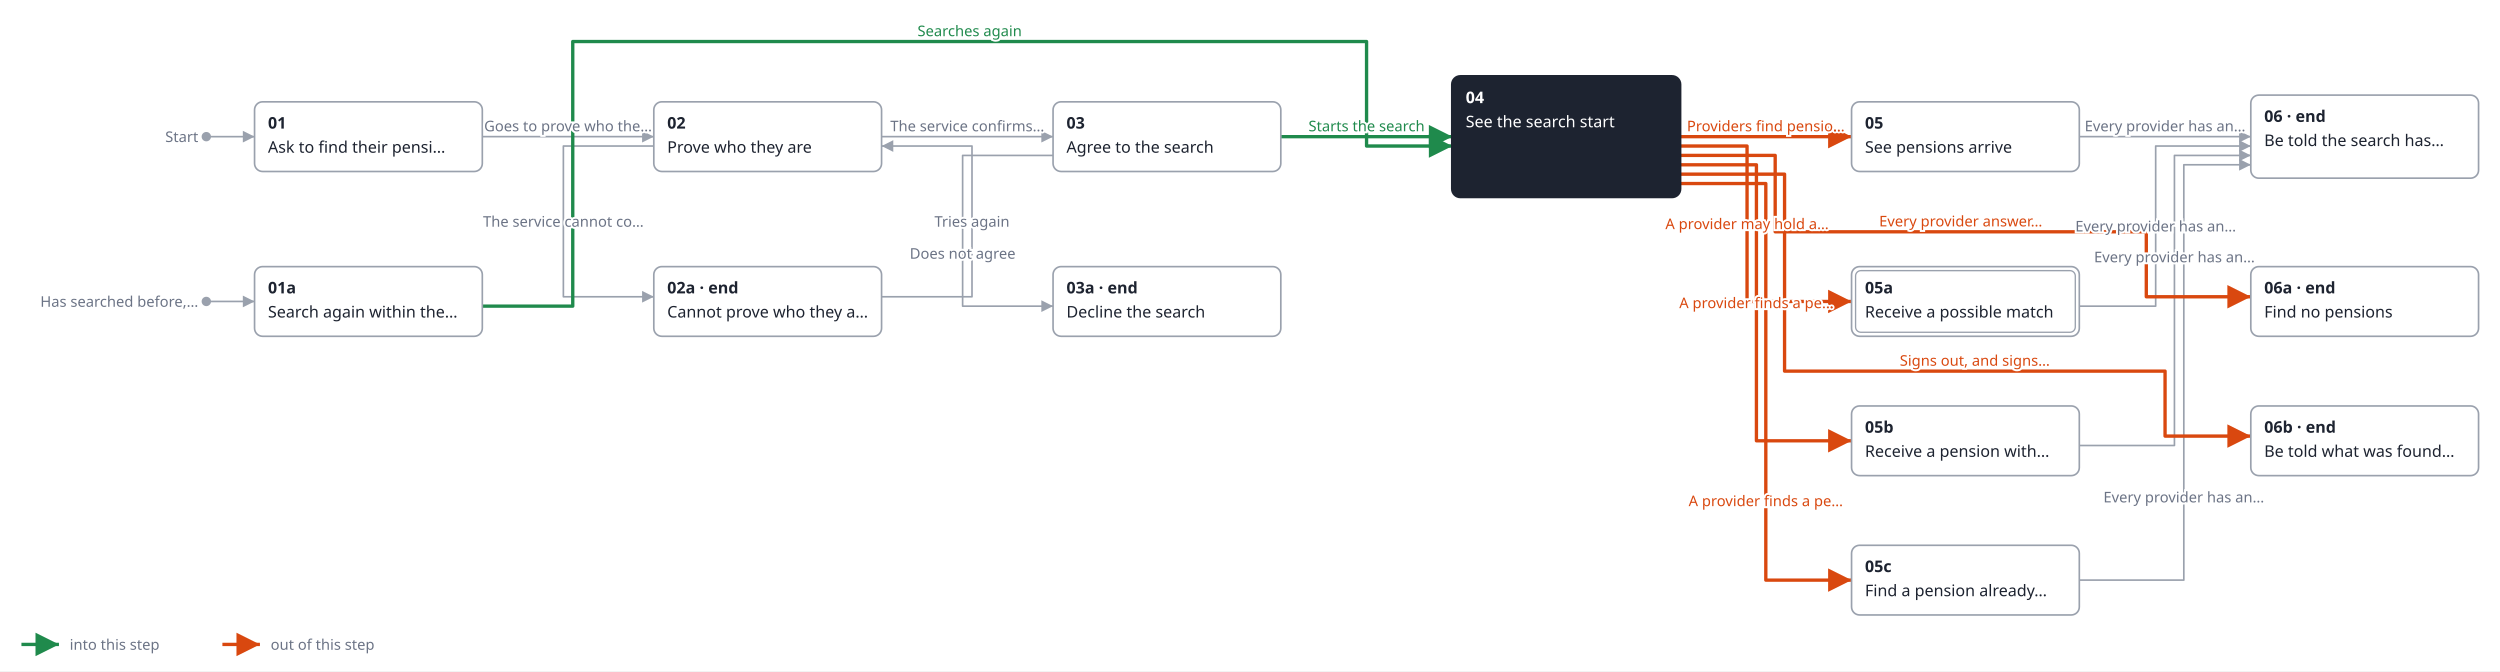
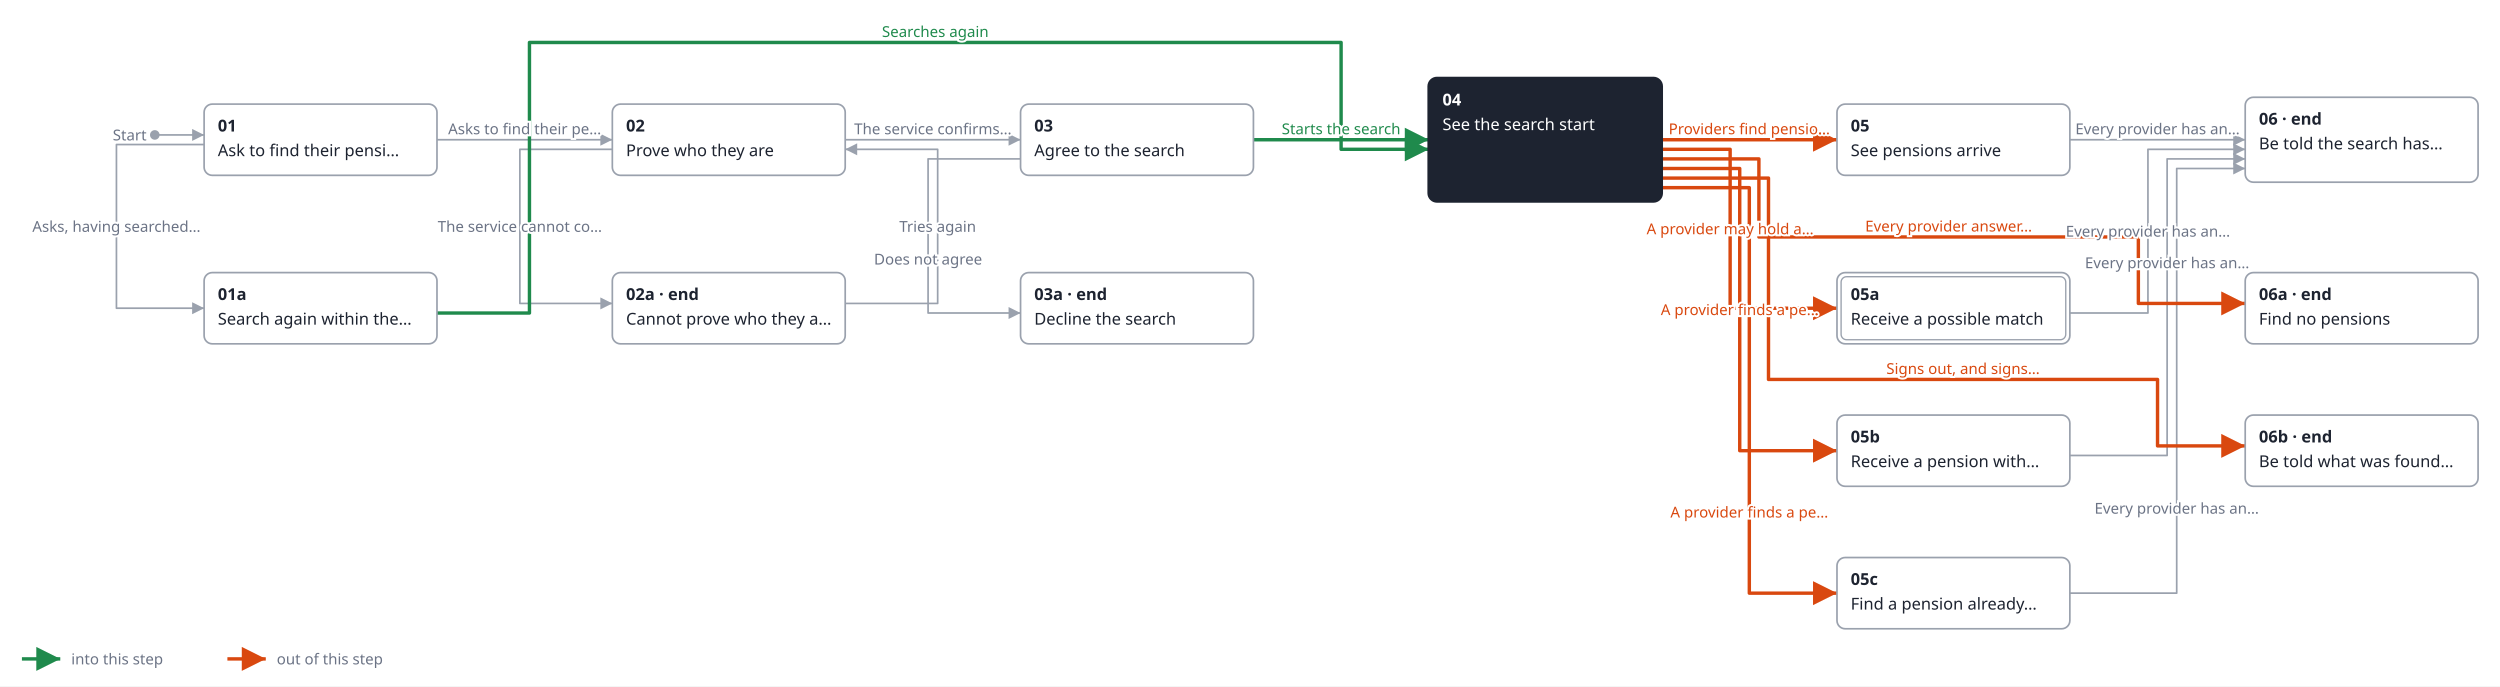
- <svg xmlns="http://www.w3.org/2000/svg" width="1866" height="501" viewBox="0 0 1866 501" font-family="sans-serif">
+ <svg xmlns="http://www.w3.org/2000/svg" width="1825" height="501" viewBox="0 0 1825 501" font-family="sans-serif">
  <defs>
    <marker id="arrow-in" viewBox="0 0 10 10" refX="10" refY="5" markerWidth="7" markerHeight="7" orient="auto-start-reverse">
      <path d="M0,0 L10,5 L0,10 z" fill="#1f8a4c" />
    </marker>
    <marker id="arrow-out" viewBox="0 0 10 10" refX="10" refY="5" markerWidth="7" markerHeight="7" orient="auto-start-reverse">
      <path d="M0,0 L10,5 L0,10 z" fill="#d9480f" />
    </marker>
    <marker id="arrow-line" viewBox="0 0 10 10" refX="10" refY="5" markerWidth="7" markerHeight="7" orient="auto-start-reverse">
      <path d="M0,0 L10,5 L0,10 z" fill="#9aa1ad" />
    </marker>
  </defs>
-   <rect width="1866" height="501" fill="#ffffff" />
-   <g transform="translate(62,5)">
+   <rect width="1825" height="501" fill="#ffffff" />
+   <g transform="translate(21,5)">
    <path d="M298,97 L426,97" fill="none" stroke="#9aa1ad" stroke-width="1.25" stroke-linejoin="round" marker-end="url(#arrow-line)" />
+     <path d="M128,100.5 L64,100.5 L64,220 L128,220" fill="none" stroke="#9aa1ad" stroke-width="1.25" stroke-linejoin="round" marker-end="url(#arrow-line)" />
    <path d="M596,97 L724,97" fill="none" stroke="#9aa1ad" stroke-width="1.25" stroke-linejoin="round" marker-end="url(#arrow-line)" />
    <path d="M426,104 L358.5,104 L358.5,216.5 L426,216.5" fill="none" stroke="#9aa1ad" stroke-width="1.25" stroke-linejoin="round" marker-end="url(#arrow-line)" />
    <path d="M596,216.5 L663.5,216.5 L663.5,104 L596,104" fill="none" stroke="#9aa1ad" stroke-width="1.25" stroke-linejoin="round" marker-end="url(#arrow-line)" />
    <path d="M724,111 L656.5,111 L656.5,223.5 L724,223.5" fill="none" stroke="#9aa1ad" stroke-width="1.25" stroke-linejoin="round" marker-end="url(#arrow-line)" />
    <path d="M1490,97 L1618,97" fill="none" stroke="#9aa1ad" stroke-width="1.25" stroke-linejoin="round" marker-end="url(#arrow-line)" />
    <path d="M1490,223.5 L1547,223.5 L1547,104 L1618,104" fill="none" stroke="#9aa1ad" stroke-width="1.25" stroke-linejoin="round" marker-end="url(#arrow-line)" />
    <path d="M1490,327.5 L1561,327.5 L1561,111 L1618,111" fill="none" stroke="#9aa1ad" stroke-width="1.25" stroke-linejoin="round" marker-end="url(#arrow-line)" />
    <path d="M1490,428 L1568,428 L1568,118 L1618,118" fill="none" stroke="#9aa1ad" stroke-width="1.25" stroke-linejoin="round" marker-end="url(#arrow-line)" />
    <path d="M298,223.5 L365.5,223.5 L365.5,26 L958,26 L958,104 L1022,104" fill="none" stroke="#1f8a4c" stroke-width="2.5" stroke-linejoin="round" marker-end="url(#arrow-in)" />
    <path d="M894,97 L1022,97" fill="none" stroke="#1f8a4c" stroke-width="2.5" stroke-linejoin="round" marker-end="url(#arrow-in)" />
    <path d="M1192,97 L1320,97" fill="none" stroke="#d9480f" stroke-width="2.5" stroke-linejoin="round" marker-end="url(#arrow-out)" />
    <path d="M1192,104 L1242,104 L1242,220 L1320,220" fill="none" stroke="#d9480f" stroke-width="2.5" stroke-linejoin="round" marker-end="url(#arrow-out)" />
    <path d="M1192,118 L1249,118 L1249,324 L1320,324" fill="none" stroke="#d9480f" stroke-width="2.5" stroke-linejoin="round" marker-end="url(#arrow-out)" />
    <path d="M1192,132 L1256,132 L1256,428 L1320,428" fill="none" stroke="#d9480f" stroke-width="2.5" stroke-linejoin="round" marker-end="url(#arrow-out)" />
    <path d="M1192,111 L1263,111 L1263,168 L1540,168 L1540,216.5 L1618,216.5" fill="none" stroke="#d9480f" stroke-width="2.5" stroke-linejoin="round" marker-end="url(#arrow-out)" />
    <path d="M1192,125 L1270,125 L1270,272 L1554,272 L1554,320.5 L1618,320.5" fill="none" stroke="#d9480f" stroke-width="2.5" stroke-linejoin="round" marker-end="url(#arrow-out)" />
-     <circle cx="92" cy="97" r="3.5" fill="#9aa1ad" />
-     <path d="M92,97 L128,97" fill="none" stroke="#9aa1ad" stroke-width="1.25" marker-end="url(#arrow-line)" />
-     <circle cx="92" cy="220" r="3.5" fill="#9aa1ad" />
-     <path d="M92,220 L128,220" fill="none" stroke="#9aa1ad" stroke-width="1.25" marker-end="url(#arrow-line)" />
+     <circle cx="92" cy="93.5" r="3.5" fill="#9aa1ad" />
+     <path d="M92,93.5 L128,93.5" fill="none" stroke="#9aa1ad" stroke-width="1.25" marker-end="url(#arrow-line)" />
    <rect x="128" y="71" width="170" height="52" rx="6" fill="#ffffff" stroke="#9aa1ad" stroke-width="1.25" />
    <text x="138" y="91" font-size="12" font-weight="bold" fill="#1d2330">01</text>
    <text x="138" y="109" font-size="12" fill="#1d2330">Ask to find their pensi…</text>
    <rect x="128" y="194" width="170" height="52" rx="6" fill="#ffffff" stroke="#9aa1ad" stroke-width="1.25" />
    <text x="138" y="214" font-size="12" font-weight="bold" fill="#1d2330">01a</text>
    <text x="138" y="232" font-size="12" fill="#1d2330">Search again within the…</text>
    <rect x="426" y="71" width="170" height="52" rx="6" fill="#ffffff" stroke="#9aa1ad" stroke-width="1.25" />
    <text x="436" y="91" font-size="12" font-weight="bold" fill="#1d2330">02</text>
    <text x="436" y="109" font-size="12" fill="#1d2330">Prove who they are</text>
    <rect x="426" y="194" width="170" height="52" rx="6" fill="#ffffff" stroke="#9aa1ad" stroke-width="1.25" />
    <text x="436" y="214" font-size="12" font-weight="bold" fill="#1d2330">02a · end</text>
    <text x="436" y="232" font-size="12" fill="#1d2330">Cannot prove who they a…</text>
    <rect x="724" y="71" width="170" height="52" rx="6" fill="#ffffff" stroke="#9aa1ad" stroke-width="1.25" />
    <text x="734" y="91" font-size="12" font-weight="bold" fill="#1d2330">03</text>
    <text x="734" y="109" font-size="12" fill="#1d2330">Agree to the search</text>
    <rect x="724" y="194" width="170" height="52" rx="6" fill="#ffffff" stroke="#9aa1ad" stroke-width="1.25" />
    <text x="734" y="214" font-size="12" font-weight="bold" fill="#1d2330">03a · end</text>
    <text x="734" y="232" font-size="12" fill="#1d2330">Decline the search</text>
    <rect x="1022" y="52" width="170" height="90" rx="6" fill="#1d2330" stroke="#1d2330" stroke-width="2" />
    <text x="1032" y="72" font-size="12" font-weight="bold" fill="#ffffff">04</text>
    <text x="1032" y="90" font-size="12" fill="#ffffff">See the search start</text>
    <rect x="1320" y="71" width="170" height="52" rx="6" fill="#ffffff" stroke="#9aa1ad" stroke-width="1.25" />
    <text x="1330" y="91" font-size="12" font-weight="bold" fill="#1d2330">05</text>
    <text x="1330" y="109" font-size="12" fill="#1d2330">See pensions arrive</text>
    <rect x="1320" y="194" width="170" height="52" rx="6" fill="#ffffff" stroke="#9aa1ad" stroke-width="1.25" />
    <rect x="1323" y="197" width="164" height="46" rx="4" fill="none" stroke="#9aa1ad" stroke-width="1" />
    <text x="1330" y="214" font-size="12" font-weight="bold" fill="#1d2330">05a</text>
    <text x="1330" y="232" font-size="12" fill="#1d2330">Receive a possible match</text>
    <rect x="1320" y="298" width="170" height="52" rx="6" fill="#ffffff" stroke="#9aa1ad" stroke-width="1.25" />
    <text x="1330" y="318" font-size="12" font-weight="bold" fill="#1d2330">05b</text>
    <text x="1330" y="336" font-size="12" fill="#1d2330">Receive a pension with…</text>
    <rect x="1320" y="402" width="170" height="52" rx="6" fill="#ffffff" stroke="#9aa1ad" stroke-width="1.25" />
    <text x="1330" y="422" font-size="12" font-weight="bold" fill="#1d2330">05c</text>
    <text x="1330" y="440" font-size="12" fill="#1d2330">Find a pension already…</text>
    <rect x="1618" y="66" width="170" height="62" rx="6" fill="#ffffff" stroke="#9aa1ad" stroke-width="1.25" />
    <text x="1628" y="86" font-size="12" font-weight="bold" fill="#1d2330">06 · end</text>
    <text x="1628" y="104" font-size="12" fill="#1d2330">Be told the search has…</text>
    <rect x="1618" y="194" width="170" height="52" rx="6" fill="#ffffff" stroke="#9aa1ad" stroke-width="1.25" />
    <text x="1628" y="214" font-size="12" font-weight="bold" fill="#1d2330">06a · end</text>
    <text x="1628" y="232" font-size="12" fill="#1d2330">Find no pensions</text>
    <rect x="1618" y="298" width="170" height="52" rx="6" fill="#ffffff" stroke="#9aa1ad" stroke-width="1.25" />
    <text x="1628" y="318" font-size="12" font-weight="bold" fill="#1d2330">06b · end</text>
    <text x="1628" y="336" font-size="12" fill="#1d2330">Be told what was found…</text>
-     <text x="362" y="93" font-size="11" text-anchor="middle" fill="#6b7385" stroke="#ffffff" stroke-width="3" paint-order="stroke">Goes to prove who the…</text>
+     <text x="362" y="93" font-size="11" text-anchor="middle" fill="#6b7385" stroke="#ffffff" stroke-width="3" paint-order="stroke">Asks to find their pe…</text>
+     <text x="64" y="164.25" font-size="11" text-anchor="middle" fill="#6b7385" stroke="#ffffff" stroke-width="3" paint-order="stroke">Asks, having searched…</text>
    <text x="660" y="93" font-size="11" text-anchor="middle" fill="#6b7385" stroke="#ffffff" stroke-width="3" paint-order="stroke">The service confirms…</text>
    <text x="358.5" y="164.25" font-size="11" text-anchor="middle" fill="#6b7385" stroke="#ffffff" stroke-width="3" paint-order="stroke">The service cannot co…</text>
    <text x="663.5" y="164.25" font-size="11" text-anchor="middle" fill="#6b7385" stroke="#ffffff" stroke-width="3" paint-order="stroke">Tries again</text>
    <text x="656.5" y="188.125" font-size="11" text-anchor="middle" fill="#6b7385" stroke="#ffffff" stroke-width="3" paint-order="stroke">Does not agree</text>
    <text x="1554" y="93" font-size="11" text-anchor="middle" fill="#6b7385" stroke="#ffffff" stroke-width="3" paint-order="stroke">Every provider has an…</text>
    <text x="1547" y="167.75" font-size="11" text-anchor="middle" fill="#6b7385" stroke="#ffffff" stroke-width="3" paint-order="stroke">Every provider has an…</text>
    <text x="1561" y="190.775" font-size="11" text-anchor="middle" fill="#6b7385" stroke="#ffffff" stroke-width="3" paint-order="stroke">Every provider has an…</text>
    <text x="1568" y="370" font-size="11" text-anchor="middle" fill="#6b7385" stroke="#ffffff" stroke-width="3" paint-order="stroke">Every provider has an…</text>
    <text x="661.75" y="22" font-size="11" text-anchor="middle" fill="#1f8a4c" stroke="#ffffff" stroke-width="3" paint-order="stroke">Searches again</text>
    <text x="958" y="93" font-size="11" text-anchor="middle" fill="#1f8a4c" stroke="#ffffff" stroke-width="3" paint-order="stroke">Starts the search</text>
    <text x="1256" y="93" font-size="11" text-anchor="middle" fill="#d9480f" stroke="#ffffff" stroke-width="3" paint-order="stroke">Providers find pensio…</text>
    <text x="1242" y="166" font-size="11" text-anchor="middle" fill="#d9480f" stroke="#ffffff" stroke-width="3" paint-order="stroke">A provider may hold a…</text>
    <text x="1249" y="225" font-size="11" text-anchor="middle" fill="#d9480f" stroke="#ffffff" stroke-width="3" paint-order="stroke">A provider finds a pe…</text>
    <text x="1256" y="372.8" font-size="11" text-anchor="middle" fill="#d9480f" stroke="#ffffff" stroke-width="3" paint-order="stroke">A provider finds a pe…</text>
    <text x="1401.5" y="164" font-size="11" text-anchor="middle" fill="#d9480f" stroke="#ffffff" stroke-width="3" paint-order="stroke">Every provider answer…</text>
    <text x="1412" y="268" font-size="11" text-anchor="middle" fill="#d9480f" stroke="#ffffff" stroke-width="3" paint-order="stroke">Signs out, and signs…</text>
-     <text x="86" y="101" font-size="11" text-anchor="end" fill="#6b7385" stroke="#ffffff" stroke-width="3" paint-order="stroke">Start</text>
-     <text x="86" y="224" font-size="11" text-anchor="end" fill="#6b7385" stroke="#ffffff" stroke-width="3" paint-order="stroke">Has searched before,…</text>
+     <text x="86" y="97.5" font-size="11" text-anchor="end" fill="#6b7385" stroke="#ffffff" stroke-width="3" paint-order="stroke">Start</text>
  </g>
  <path d="M16,481 L44,481" stroke="#1f8a4c" stroke-width="2.5" marker-end="url(#arrow-in)" />
  <text x="52" y="485" font-size="11" fill="#6b7385">into this step</text>
  <path d="M166,481 L194,481" stroke="#d9480f" stroke-width="2.5" marker-end="url(#arrow-out)" />
  <text x="202" y="485" font-size="11" fill="#6b7385">out of this step</text>
</svg>
